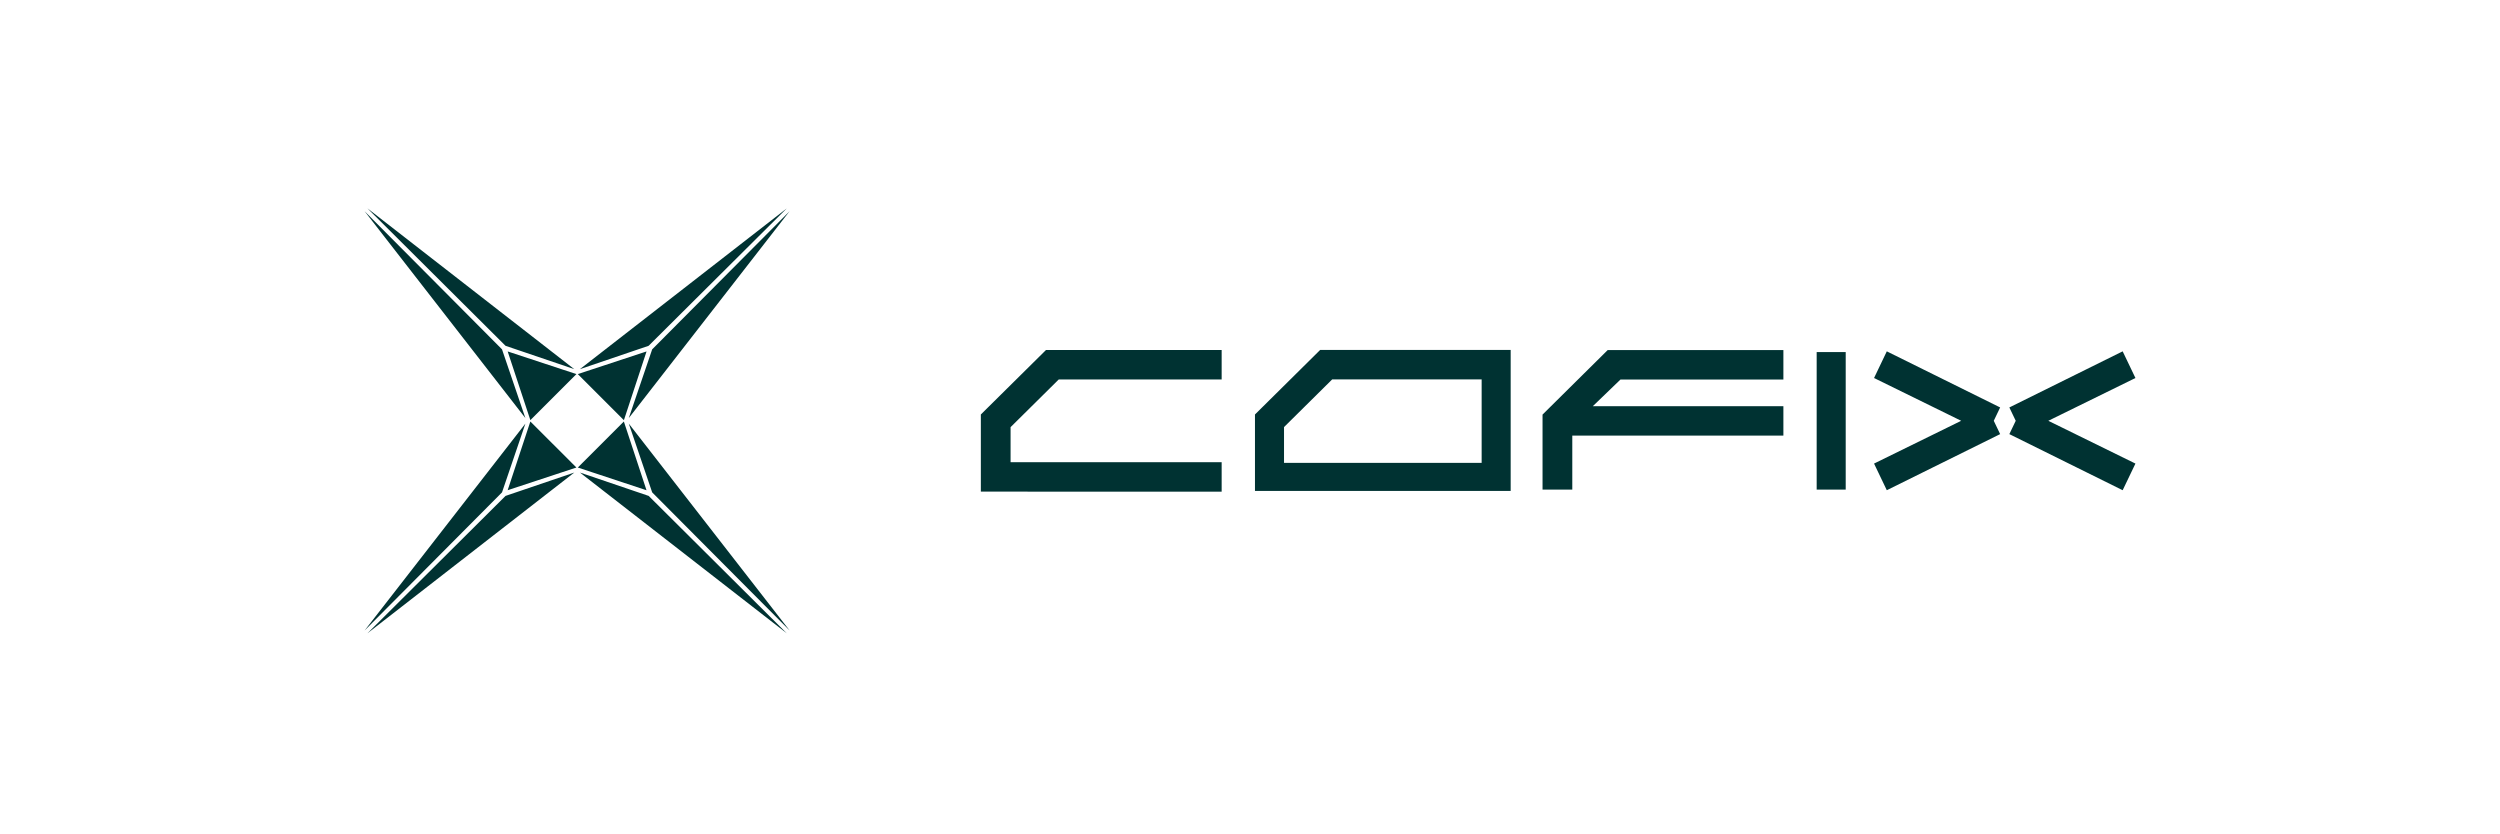
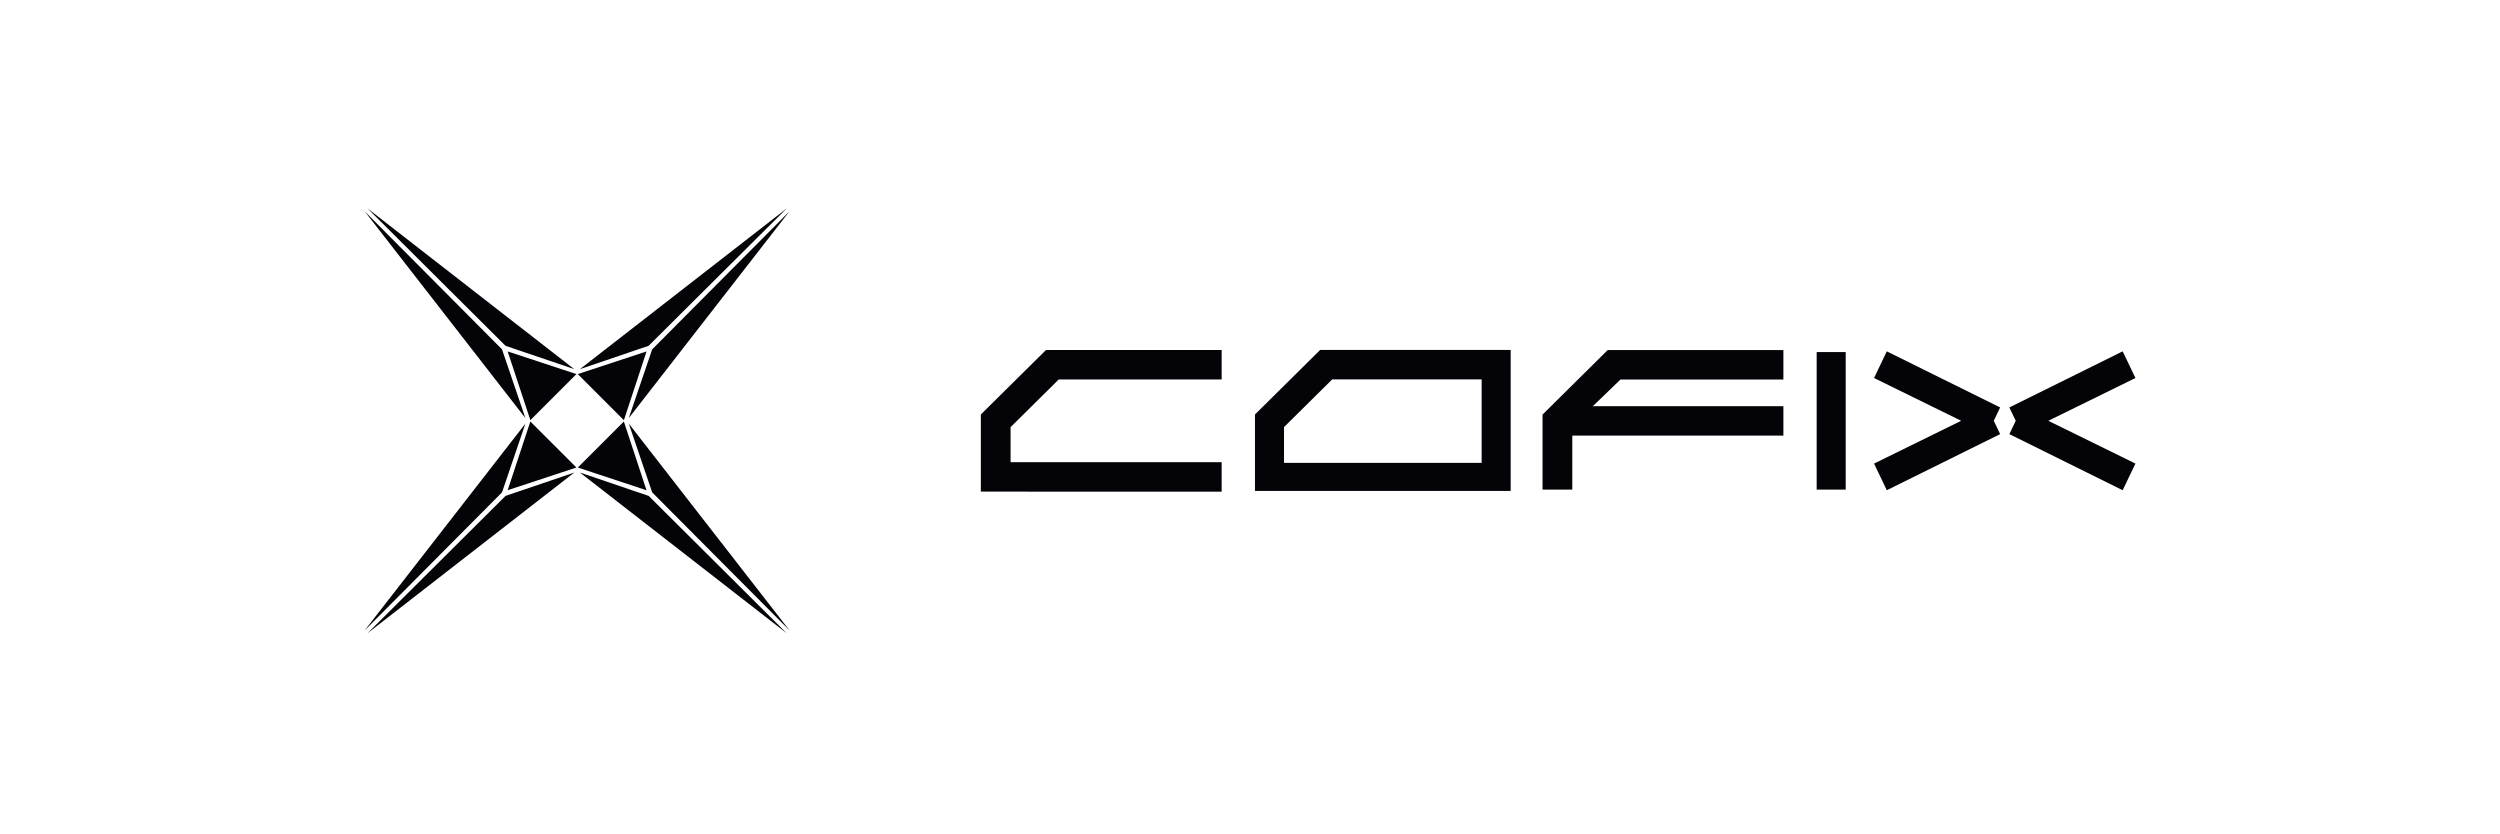
<svg xmlns="http://www.w3.org/2000/svg" width="240" height="80" viewBox="0 0 240 80">
  <g id="CoFiX" transform="translate(3 -57)">
    <rect id="矩形_19" data-name="矩形 19" width="240" height="80" transform="translate(-3 57)" fill="none" />
-     <path id="路径_351" data-name="路径 351" d="M-2746.744-29.636l6.6,2.243,13.261,13.193Zm-7.14,2.243,6.6-2.243L-2767.143-14.2Zm14.077-.339-2.245-6.6,15.436,19.856Zm-12.171-6.6-2.245,6.6-13.192,13.261Zm43.723,6.528v-7.406L-2702-41.4h16.863v2.828h-15.639l-4.624,4.578v3.366h20.263V-27.8Zm26.316-.068v-7.338l6.257-6.194h18.291v13.532Zm2.789-6.127v3.434h18.972v-8.012h-14.348Zm69.631.674.613-1.279-.613-1.281,10.879-5.386,1.226,2.56-8.364,4.107,8.364,4.107-1.226,2.558Zm-12.988,2.828,8.365-4.107-8.365-4.107,1.224-2.56,10.881,5.386-.612,1.281.612,1.279-10.881,5.386Zm-124.439.38,4.42-4.419,2.175,6.6Zm-4.556-4.419,4.421,4.419-6.6,2.177ZM-2628.016-28V-41.2h2.788V-28Zm-26.316,0v-7.2l6.256-6.194h16.865v2.828h-15.639l-2.654,2.558h18.293v2.828h-20.265V-28Zm-92.615-11.087,6.6-2.175-2.175,6.6Zm-6.733-2.175,6.6,2.175-4.421,4.42Zm13.873-.2,13.191-13.261-15.436,19.856Zm-27.608-13.261,13.192,13.261,2.245,6.6Zm40.528-.272-13.261,13.191-6.6,2.245Zm-27,13.191L-2767.143-55l19.854,15.436Z" transform="translate(2799.416 132)" fill="#003232" />
+     <path id="路径_351" data-name="路径 351" d="M-2746.744-29.636l6.6,2.243,13.261,13.193Zm-7.14,2.243,6.6-2.243L-2767.143-14.2Zm14.077-.339-2.245-6.6,15.436,19.856Zm-12.171-6.6-2.245,6.6-13.192,13.261Zm43.723,6.528v-7.406L-2702-41.4h16.863v2.828h-15.639l-4.624,4.578v3.366h20.263V-27.8Zm26.316-.068v-7.338l6.257-6.194h18.291v13.532Zm2.789-6.127v3.434h18.972v-8.012h-14.348Zm69.631.674.613-1.279-.613-1.281,10.879-5.386,1.226,2.56-8.364,4.107,8.364,4.107-1.226,2.558Zm-12.988,2.828,8.365-4.107-8.365-4.107,1.224-2.56,10.881,5.386-.612,1.281.612,1.279-10.881,5.386Zm-124.439.38,4.42-4.419,2.175,6.6Zm-4.556-4.419,4.421,4.419-6.6,2.177ZM-2628.016-28V-41.2h2.788V-28Zm-26.316,0v-7.2l6.256-6.194h16.865v2.828h-15.639l-2.654,2.558h18.293v2.828h-20.265V-28Zm-92.615-11.087,6.6-2.175-2.175,6.6Zm-6.733-2.175,6.6,2.175-4.421,4.42Zm13.873-.2,13.191-13.261-15.436,19.856Zm-27.608-13.261,13.192,13.261,2.245,6.6Zm40.528-.272-13.261,13.191-6.6,2.245Zm-27,13.191L-2767.143-55l19.854,15.436Z" transform="translate(2799.416 132)" fill="#030308" />
  </g>
</svg>
